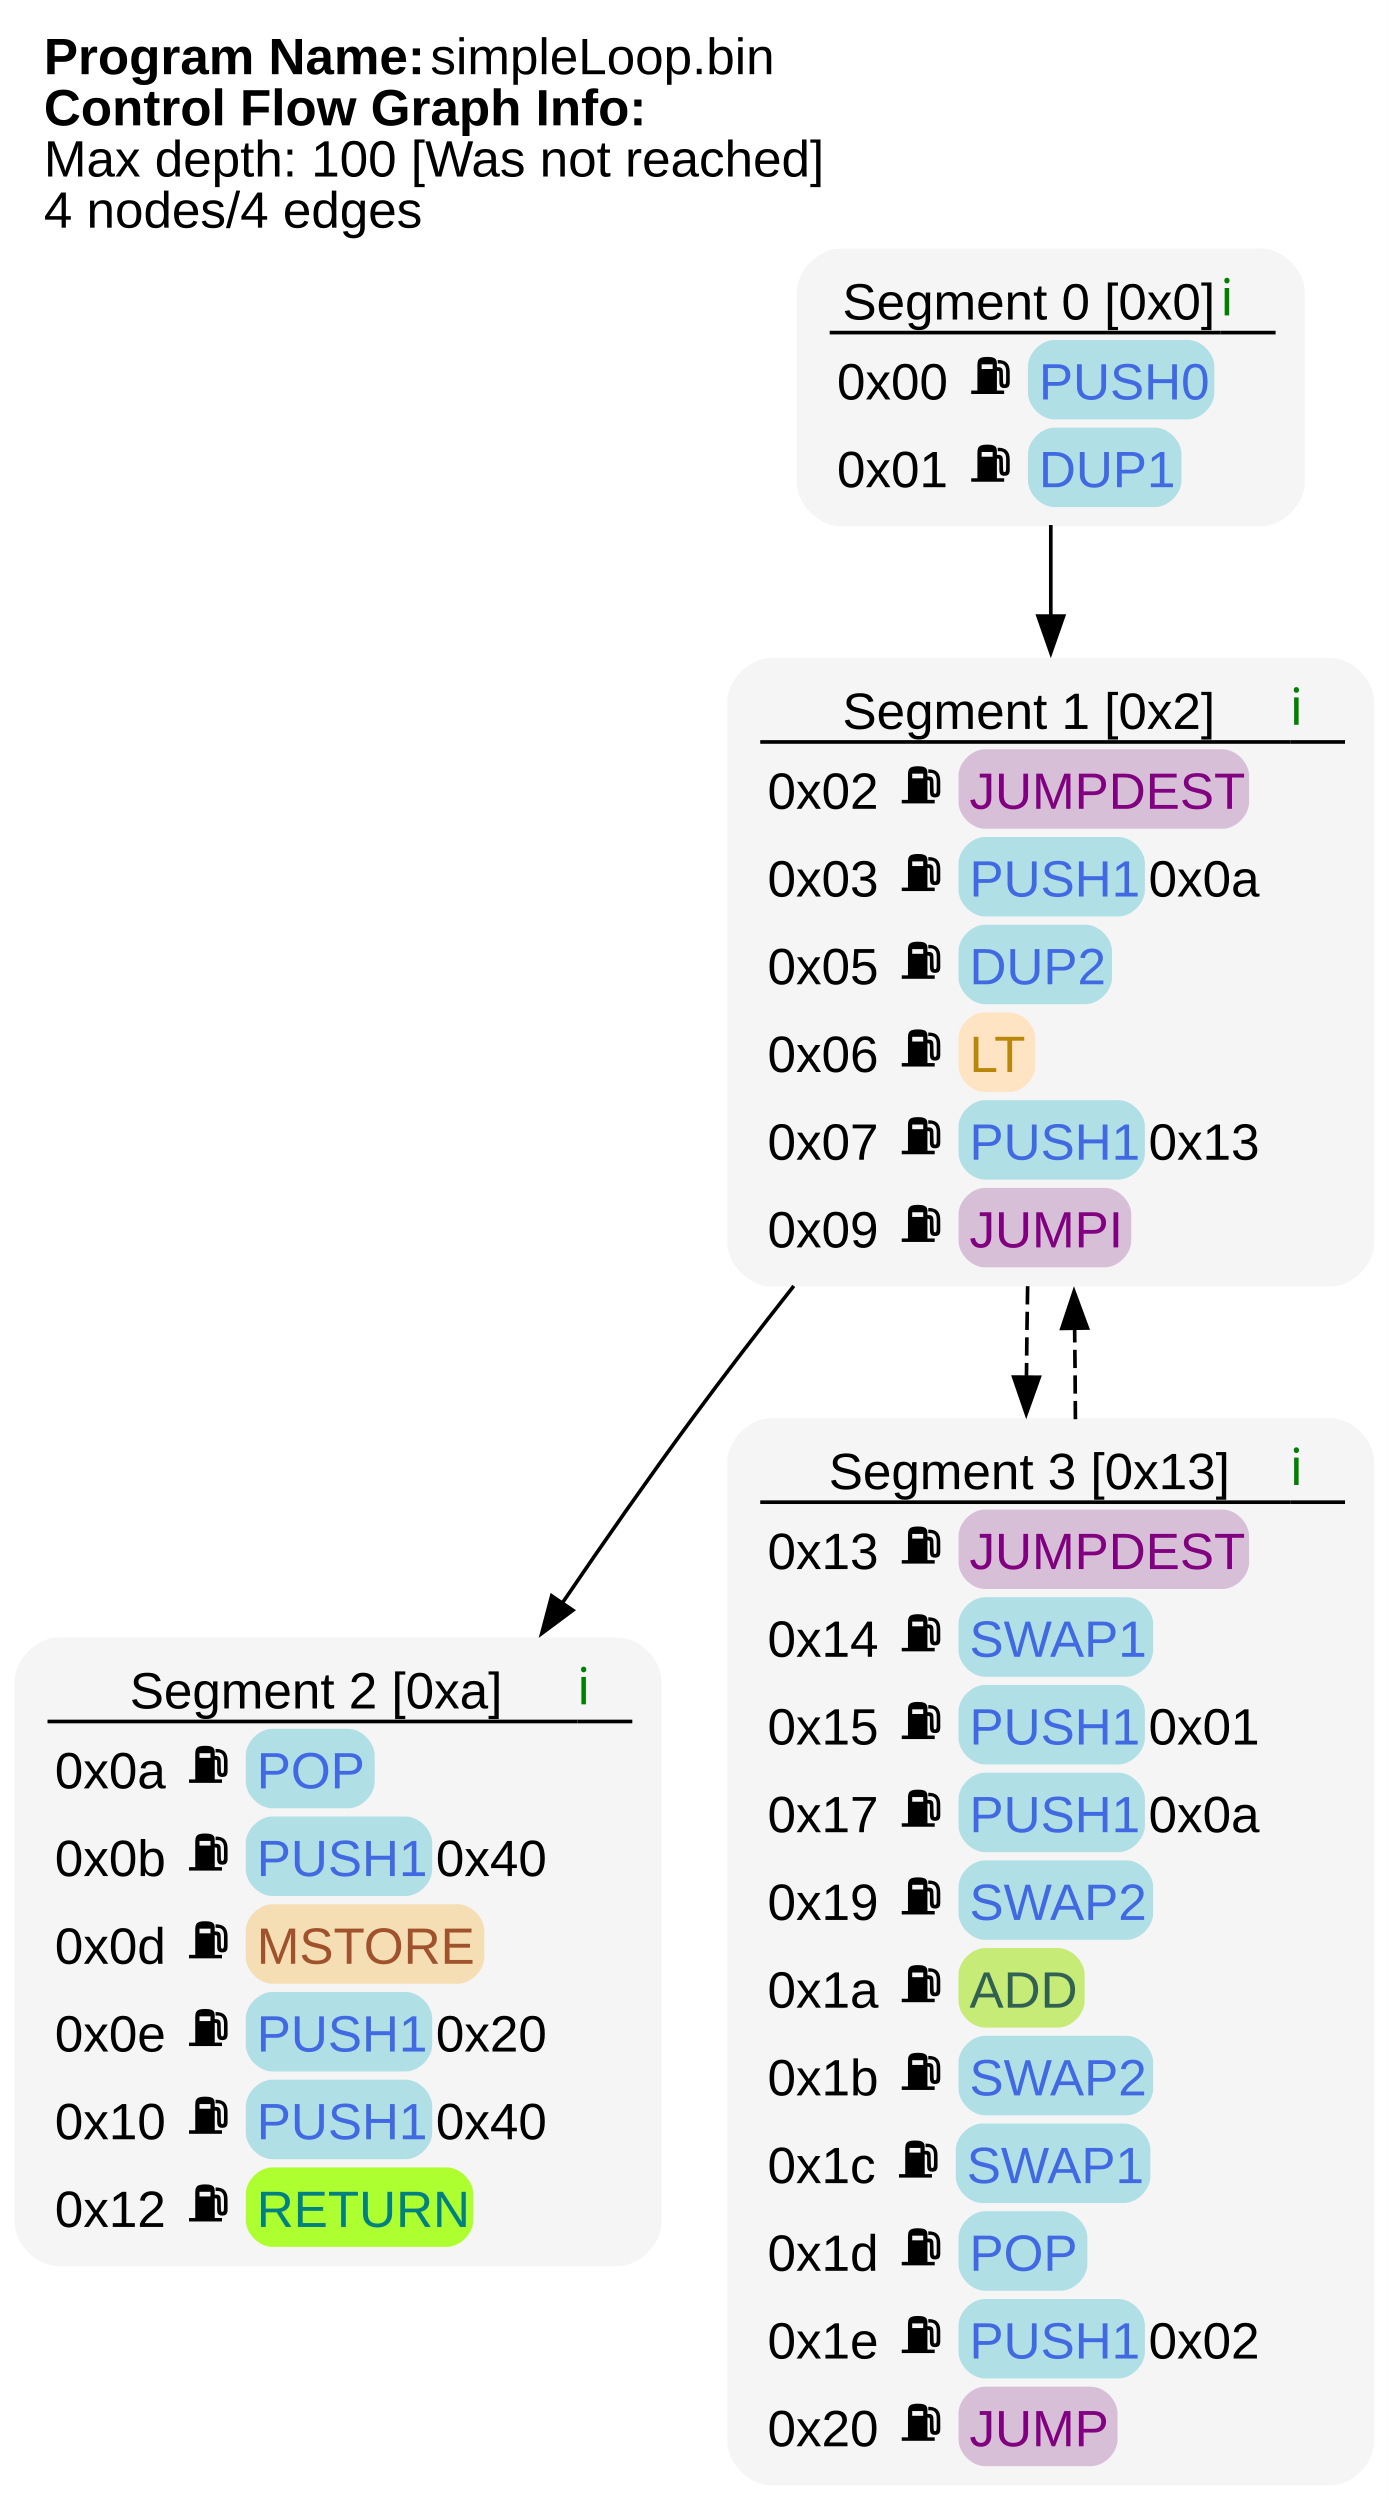
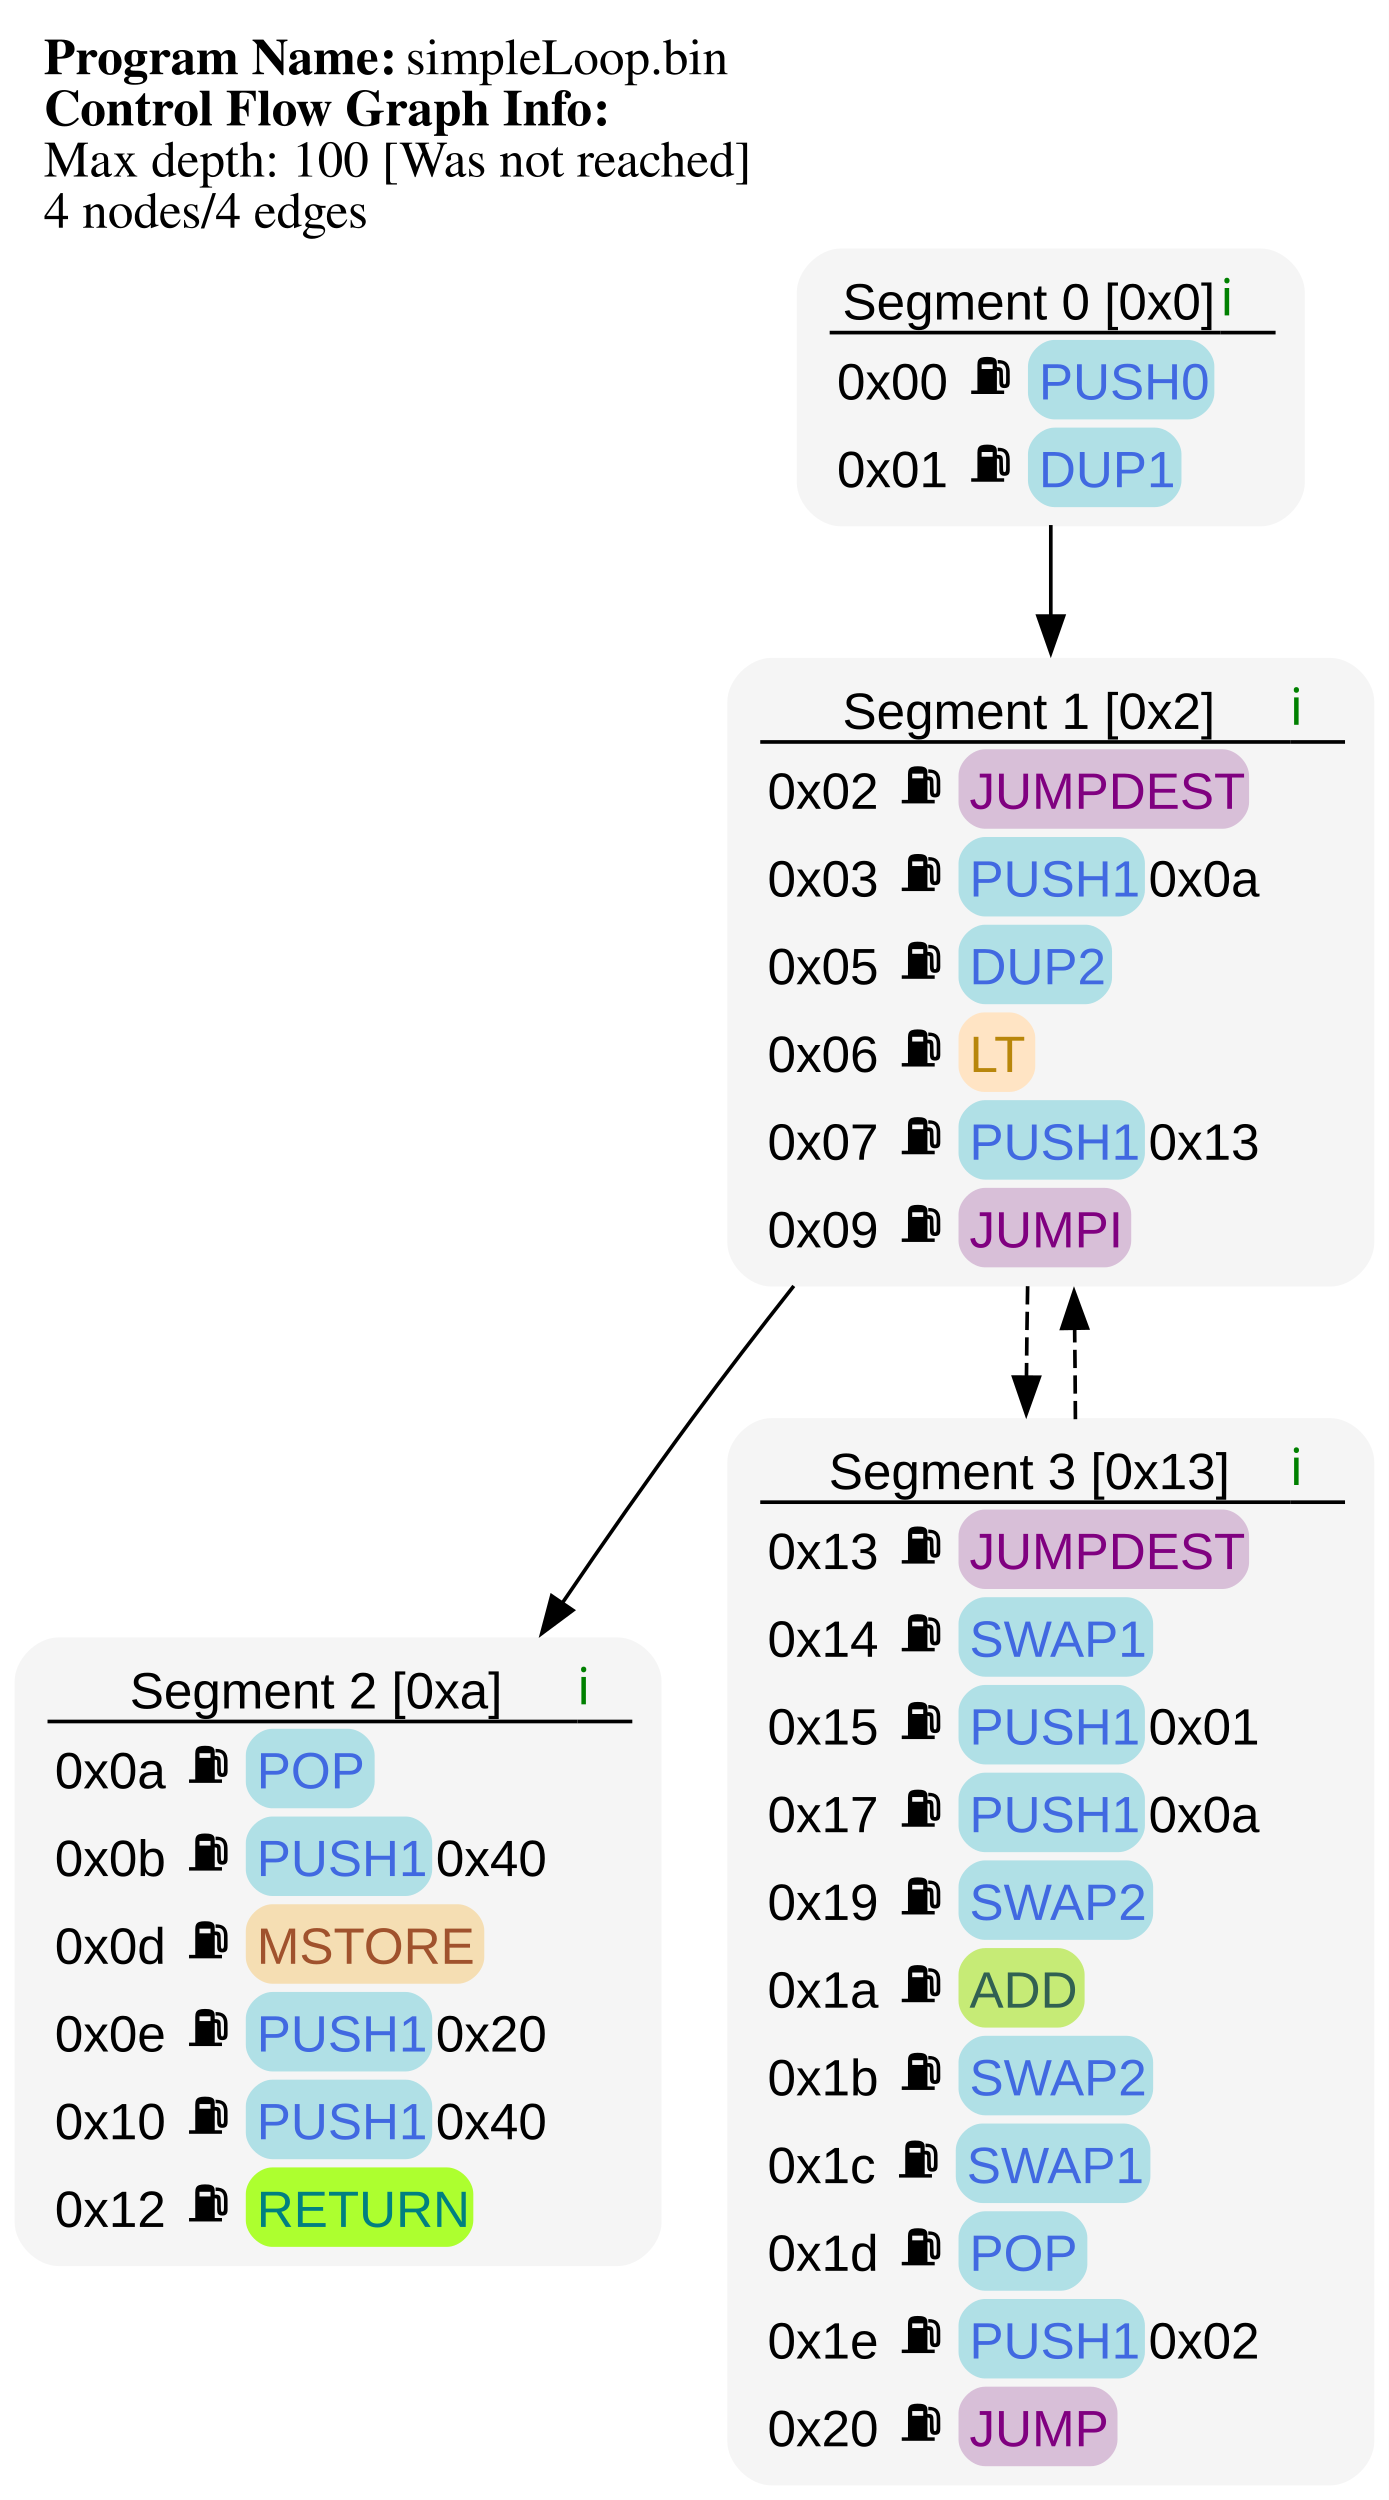
<svg xmlns="http://www.w3.org/2000/svg" xmlns:xlink="http://www.w3.org/1999/xlink" width="380pt" height="684pt" viewBox="0.00 0.00 380.00 684.00">
  <g id="graph0" class="graph" transform="scale(1 1) rotate(0) translate(4 680)">
    <polygon fill="white" stroke="none" points="-4,4 -4,-680 376,-680 376,4 -4,4" />
-     <text text-anchor="start" x="8" y="-659.7" font-family="Arial" font-weight="bold" font-size="14.00">Program Name: </text>
-     <text text-anchor="start" x="113.75" y="-659.7" font-family="Arial" font-size="14.00"> simpleLoop.bin</text>
-     <text text-anchor="start" x="8" y="-645.7" font-family="Arial" font-weight="bold" font-size="14.00">Control Flow Graph Info: </text>
-     <text text-anchor="start" x="8" y="-631.7" font-family="Arial" font-size="14.00">Max depth: 100 [Was not reached]</text>
-     <text text-anchor="start" x="8" y="-617.7" font-family="Arial" font-size="14.00">4 nodes/4 edges</text>
+     <text text-anchor="start" x="8" y="-659.7" font-family="Times,serif" font-weight="bold" font-size="14.00">Program Name: </text>
+     <text text-anchor="start" x="107" y="-659.7" font-family="Times,serif" font-size="14.00"> simpleLoop.bin</text>
+     <text text-anchor="start" x="8" y="-645.7" font-family="Times,serif" font-weight="bold" font-size="14.00">Control Flow Graph Info: </text>
+     <text text-anchor="start" x="8" y="-631.7" font-family="Times,serif" font-size="14.00">Max depth: 100 [Was not reached]</text>
+     <text text-anchor="start" x="8" y="-617.7" font-family="Times,serif" font-size="14.00">4 nodes/4 edges</text>
    <g id="node1" class="node">
      <path fill="whitesmoke" stroke="none" d="M341,-612C341,-612 226,-612 226,-612 220,-612 214,-606 214,-600 214,-600 214,-548 214,-548 214,-542 220,-536 226,-536 226,-536 341,-536 341,-536 347,-536 353,-542 353,-548 353,-548 353,-600 353,-600 353,-606 347,-612 341,-612" />
      <text text-anchor="start" x="226.5" y="-592.58" font-family="arial" font-size="14.00">Segment 0 [0x0]</text>
      <g id="a_node1_0">
-         <a xlink:title="Stack Size Δ: +2&#10;Stack Size on Entry ≥ 0">
+         <a xlink:title="Stack Size Δ: +2&#10;Stack Size on Entry for this segment ≥ 0&#10;Stack Size on Entry for this segment at this node ≥ 0">
          <text text-anchor="start" x="329.88" y="-593.7" font-family="arial" font-size="14.00" fill="green">ℹ️</text>
        </a>
      </g>
      <text text-anchor="start" x="225" y="-570.7" font-family="arial" font-size="14.00">0x00 </text>
      <g id="a_node1_1">
        <a xlink:href="https://github.com/Consensys/evm-dafny/blob/60bce44ee75978a4c97b9eab8e03424c9c233bbd/src/dafny/evm.dfy#L103" xlink:title="Gas: 3 " target="_blank">
          <text text-anchor="start" x="261" y="-572.2" font-family="arial" font-size="14.00">⛽</text>
        </a>
      </g>
      <g id="a_node1_2">
        <a xlink:href="https://github.com/Consensys/evm-dafny/blob/60bce44ee75978a4c97b9eab8e03424c9c233bbd/src/dafny/bytecode.dfy#L1428" xlink:title="Push 0 on stack" target="_blank">
          <path fill="powderblue" stroke="none" d="M284.5,-565.25C284.5,-565.25 321,-565.25 321,-565.25 324.62,-565.25 328.25,-568.88 328.25,-572.5 328.25,-572.5 328.25,-579.75 328.25,-579.75 328.25,-583.38 324.62,-587 321,-587 321,-587 284.5,-587 284.5,-587 280.88,-587 277.25,-583.38 277.25,-579.75 277.25,-579.75 277.25,-572.5 277.25,-572.5 277.25,-568.88 280.88,-565.25 284.5,-565.25" />
          <text text-anchor="start" x="280.25" y="-570.7" font-family="arial" font-size="14.00" fill="royalblue">PUSH0</text>
        </a>
      </g>
      <text text-anchor="start" x="225" y="-546.7" font-family="arial" font-size="14.00">0x01 </text>
      <g id="a_node1_3">
        <a xlink:href="https://github.com/Consensys/evm-dafny/blob/60bce44ee75978a4c97b9eab8e03424c9c233bbd/src/dafny/evm.dfy#L103" xlink:title="Gas: 3 " target="_blank">
          <text text-anchor="start" x="261" y="-548.2" font-family="arial" font-size="14.00">⛽</text>
        </a>
      </g>
      <g id="a_node1_4">
        <a xlink:href="https://github.com/Consensys/evm-dafny/blob/60bce44ee75978a4c97b9eab8e03424c9c233bbd/src/dafny/bytecode.dfy#L1568" xlink:title="Duplicate 1st element on top of the stack" target="_blank">
          <path fill="powderblue" stroke="none" d="M284.5,-541.25C284.5,-541.25 312,-541.25 312,-541.25 315.62,-541.25 319.25,-544.88 319.25,-548.5 319.25,-548.5 319.25,-555.75 319.25,-555.75 319.25,-559.38 315.62,-563 312,-563 312,-563 284.5,-563 284.5,-563 280.88,-563 277.25,-559.38 277.25,-555.75 277.25,-555.75 277.25,-548.5 277.25,-548.5 277.25,-544.88 280.88,-541.25 284.5,-541.25" />
          <text text-anchor="start" x="280.25" y="-546.7" font-family="arial" font-size="14.00" fill="royalblue">DUP1</text>
        </a>
      </g>
      <polygon fill="black" stroke="black" points="223,-589 223,-589 330,-589 330,-589 223,-589" />
      <polygon fill="black" stroke="black" points="330,-589 330,-589 345,-589 345,-589 330,-589" />
    </g>
    <g id="node2" class="node">
      <path fill="whitesmoke" stroke="none" d="M360,-500C360,-500 207,-500 207,-500 201,-500 195,-494 195,-488 195,-488 195,-340 195,-340 195,-334 201,-328 207,-328 207,-328 360,-328 360,-328 366,-328 372,-334 372,-340 372,-340 372,-488 372,-488 372,-494 366,-500 360,-500" />
      <text text-anchor="start" x="226.5" y="-480.57" font-family="arial" font-size="14.00">Segment 1 [0x2]</text>
      <g id="a_node2_5">
-         <a xlink:title="Stack Size Δ: 0&#10;Stack Size on Entry ≥ 1&#10;Exit Jump target: Constant 0x13">
+         <a xlink:title="Stack Size Δ: 0&#10;Stack Size on Entry for this segment ≥ 1&#10;Stack Size on Entry for this segment at this node ≥ 2&#10;Exit Jump target: Constant 0x13">
          <text text-anchor="start" x="348.88" y="-481.7" font-family="arial" font-size="14.00" fill="green">ℹ️</text>
        </a>
      </g>
      <text text-anchor="start" x="206" y="-458.7" font-family="arial" font-size="14.00">0x02 </text>
      <g id="a_node2_6">
        <a xlink:href="https://github.com/Consensys/evm-dafny/blob/60bce44ee75978a4c97b9eab8e03424c9c233bbd/src/dafny/evm.dfy#L103" xlink:title="Gas: 1 " target="_blank">
          <text text-anchor="start" x="242" y="-460.2" font-family="arial" font-size="14.00">⛽</text>
        </a>
      </g>
      <g id="a_node2_7">
        <a xlink:href="https://github.com/Consensys/evm-dafny/blob/60bce44ee75978a4c97b9eab8e03424c9c233bbd/src/dafny/bytecode.dfy#L1334" xlink:title="A valid destination for a jump" target="_blank">
          <path fill="thistle" stroke="none" d="M265.5,-453.25C265.5,-453.25 330.5,-453.25 330.5,-453.25 334.12,-453.25 337.75,-456.88 337.75,-460.5 337.75,-460.5 337.75,-467.75 337.75,-467.75 337.75,-471.38 334.12,-475 330.5,-475 330.5,-475 265.5,-475 265.5,-475 261.88,-475 258.25,-471.38 258.25,-467.75 258.25,-467.75 258.25,-460.5 258.25,-460.5 258.25,-456.88 261.88,-453.25 265.5,-453.25" />
          <text text-anchor="start" x="261.25" y="-458.7" font-family="arial" font-size="14.00" fill="purple">JUMPDEST</text>
        </a>
      </g>
      <text text-anchor="start" x="206" y="-434.7" font-family="arial" font-size="14.00">0x03 </text>
      <g id="a_node2_8">
        <a xlink:href="https://github.com/Consensys/evm-dafny/blob/60bce44ee75978a4c97b9eab8e03424c9c233bbd/src/dafny/evm.dfy#L103" xlink:title="Gas: 3 " target="_blank">
          <text text-anchor="start" x="242" y="-436.2" font-family="arial" font-size="14.00">⛽</text>
        </a>
      </g>
      <g id="a_node2_9">
        <a xlink:href="https://github.com/Consensys/evm-dafny/blob/60bce44ee75978a4c97b9eab8e03424c9c233bbd/src/dafny/bytecode.dfy#L1479" xlink:title="Push 1 byte" target="_blank">
          <path fill="powderblue" stroke="none" d="M265.5,-429.25C265.5,-429.25 302,-429.25 302,-429.25 305.62,-429.25 309.25,-432.88 309.25,-436.5 309.25,-436.5 309.25,-443.75 309.25,-443.75 309.25,-447.38 305.62,-451 302,-451 302,-451 265.5,-451 265.5,-451 261.88,-451 258.25,-447.38 258.25,-443.75 258.25,-443.75 258.25,-436.5 258.25,-436.5 258.25,-432.88 261.88,-429.25 265.5,-429.25" />
          <text text-anchor="start" x="261.25" y="-434.7" font-family="arial" font-size="14.00" fill="royalblue">PUSH1</text>
        </a>
      </g>
      <text text-anchor="start" x="310.25" y="-434.7" font-family="arial" font-size="14.00">  0x0a</text>
      <text text-anchor="start" x="206" y="-410.7" font-family="arial" font-size="14.00">0x05 </text>
      <g id="a_node2_10">
        <a xlink:href="https://github.com/Consensys/evm-dafny/blob/60bce44ee75978a4c97b9eab8e03424c9c233bbd/src/dafny/evm.dfy#L103" xlink:title="Gas: 3 " target="_blank">
          <text text-anchor="start" x="242" y="-412.2" font-family="arial" font-size="14.00">⛽</text>
        </a>
      </g>
      <g id="a_node2_11">
        <a xlink:href="https://github.com/Consensys/evm-dafny/blob/60bce44ee75978a4c97b9eab8e03424c9c233bbd/src/dafny/bytecode.dfy#L1568" xlink:title="Duplicate 2nd element on top of the stack" target="_blank">
          <path fill="powderblue" stroke="none" d="M265.5,-405.25C265.5,-405.25 293,-405.25 293,-405.25 296.62,-405.25 300.25,-408.88 300.25,-412.5 300.25,-412.5 300.25,-419.75 300.25,-419.75 300.25,-423.38 296.62,-427 293,-427 293,-427 265.5,-427 265.5,-427 261.88,-427 258.25,-423.38 258.25,-419.75 258.25,-419.75 258.25,-412.5 258.25,-412.5 258.25,-408.88 261.88,-405.25 265.5,-405.25" />
          <text text-anchor="start" x="261.25" y="-410.7" font-family="arial" font-size="14.00" fill="royalblue">DUP2</text>
        </a>
      </g>
      <text text-anchor="start" x="206" y="-386.7" font-family="arial" font-size="14.00">0x06 </text>
      <g id="a_node2_12">
        <a xlink:href="https://github.com/Consensys/evm-dafny/blob/60bce44ee75978a4c97b9eab8e03424c9c233bbd/src/dafny/evm.dfy#L103" xlink:title="Gas: 3 " target="_blank">
          <text text-anchor="start" x="242" y="-388.2" font-family="arial" font-size="14.00">⛽</text>
        </a>
      </g>
      <g id="a_node2_13">
        <a xlink:href="https://github.com/Consensys/evm-dafny/blob/60bce44ee75978a4c97b9eab8e03424c9c233bbd/src/dafny/bytecode.dfy#L314" xlink:title="Unsigned Less than" target="_blank">
          <path fill="bisque" stroke="none" d="M265.25,-381.25C265.25,-381.25 272.25,-381.25 272.25,-381.25 275.75,-381.25 279.25,-384.75 279.25,-388.25 279.25,-388.25 279.25,-396 279.25,-396 279.25,-399.5 275.75,-403 272.25,-403 272.25,-403 265.25,-403 265.25,-403 261.75,-403 258.25,-399.5 258.25,-396 258.25,-396 258.25,-388.25 258.25,-388.25 258.25,-384.75 261.75,-381.25 265.25,-381.25" />
          <text text-anchor="start" x="261.25" y="-386.7" font-family="arial" font-size="14.00" fill="darkgoldenrod">LT</text>
        </a>
      </g>
      <text text-anchor="start" x="206" y="-362.7" font-family="arial" font-size="14.00">0x07 </text>
      <g id="a_node2_14">
        <a xlink:href="https://github.com/Consensys/evm-dafny/blob/60bce44ee75978a4c97b9eab8e03424c9c233bbd/src/dafny/evm.dfy#L103" xlink:title="Gas: 3 " target="_blank">
          <text text-anchor="start" x="242" y="-364.2" font-family="arial" font-size="14.00">⛽</text>
        </a>
      </g>
      <g id="a_node2_15">
        <a xlink:href="https://github.com/Consensys/evm-dafny/blob/60bce44ee75978a4c97b9eab8e03424c9c233bbd/src/dafny/bytecode.dfy#L1479" xlink:title="Push 1 byte" target="_blank">
          <path fill="powderblue" stroke="none" d="M265.5,-357.25C265.5,-357.25 302,-357.25 302,-357.25 305.62,-357.25 309.25,-360.88 309.25,-364.5 309.25,-364.5 309.25,-371.75 309.25,-371.75 309.25,-375.38 305.62,-379 302,-379 302,-379 265.5,-379 265.5,-379 261.88,-379 258.25,-375.38 258.25,-371.75 258.25,-371.75 258.25,-364.5 258.25,-364.5 258.25,-360.88 261.88,-357.25 265.5,-357.25" />
          <text text-anchor="start" x="261.25" y="-362.7" font-family="arial" font-size="14.00" fill="royalblue">PUSH1</text>
        </a>
      </g>
      <text text-anchor="start" x="310.25" y="-362.7" font-family="arial" font-size="14.00">  0x13</text>
      <text text-anchor="start" x="206" y="-338.7" font-family="arial" font-size="14.00">0x09 </text>
      <g id="a_node2_16">
        <a xlink:href="https://github.com/Consensys/evm-dafny/blob/60bce44ee75978a4c97b9eab8e03424c9c233bbd/src/dafny/evm.dfy#L103" xlink:title="Gas: 10 " target="_blank">
          <text text-anchor="start" x="242" y="-340.2" font-family="arial" font-size="14.00">⛽</text>
        </a>
      </g>
      <g id="a_node2_17">
        <a xlink:href="https://github.com/Consensys/evm-dafny/blob/60bce44ee75978a4c97b9eab8e03424c9c233bbd/src/dafny/bytecode.dfy#L1277" xlink:title="Conditional Jump" target="_blank">
          <path fill="thistle" stroke="none" d="M265.5,-333.25C265.5,-333.25 298.25,-333.25 298.25,-333.25 301.88,-333.25 305.5,-336.88 305.5,-340.5 305.5,-340.5 305.5,-347.75 305.5,-347.75 305.5,-351.38 301.88,-355 298.25,-355 298.25,-355 265.5,-355 265.5,-355 261.88,-355 258.25,-351.38 258.25,-347.75 258.25,-347.75 258.25,-340.5 258.25,-340.5 258.25,-336.88 261.88,-333.25 265.5,-333.25" />
          <text text-anchor="start" x="261.25" y="-338.7" font-family="arial" font-size="14.00" fill="purple">JUMPI</text>
        </a>
      </g>
      <polygon fill="black" stroke="black" points="204,-477 204,-477 349,-477 349,-477 204,-477" />
      <polygon fill="black" stroke="black" points="349,-477 349,-477 364,-477 364,-477 349,-477" />
    </g>
    <g id="edge1" class="edge">
      <g id="a_edge1">
        <a xlink:title="Next">
          <path fill="none" stroke="black" d="M283.5,-536.35C283.5,-528.6 283.5,-520.07 283.5,-511.24" />
          <polygon fill="black" stroke="black" points="287,-511.44 283.5,-501.44 280,-511.44 287,-511.44" />
        </a>
      </g>
    </g>
    <g id="node3" class="node">
      <path fill="whitesmoke" stroke="none" d="M165,-232C165,-232 12,-232 12,-232 6,-232 0,-226 0,-220 0,-220 0,-72 0,-72 0,-66 6,-60 12,-60 12,-60 165,-60 165,-60 171,-60 177,-66 177,-72 177,-72 177,-220 177,-220 177,-226 171,-232 165,-232" />
      <text text-anchor="start" x="31.5" y="-212.57" font-family="arial" font-size="14.00">Segment 2 [0xa]</text>
      <g id="a_node3_18">
-         <a xlink:title="Stack Size Δ: 0&#10;Stack Size on Entry ≥ 2">
+         <a xlink:title="Stack Size Δ: -2&#10;Stack Size on Entry for this segment ≥ 2&#10;Stack Size on Entry for this segment at this node ≥ 2">
          <text text-anchor="start" x="153.88" y="-213.7" font-family="arial" font-size="14.00" fill="green">ℹ️</text>
        </a>
      </g>
      <text text-anchor="start" x="11" y="-190.7" font-family="arial" font-size="14.00">0x0a </text>
      <g id="a_node3_19">
        <a xlink:href="https://github.com/Consensys/evm-dafny/blob/60bce44ee75978a4c97b9eab8e03424c9c233bbd/src/dafny/evm.dfy#L103" xlink:title="Gas: 2 " target="_blank">
          <text text-anchor="start" x="47" y="-192.2" font-family="arial" font-size="14.00">⛽</text>
        </a>
      </g>
      <g id="a_node3_20">
        <a xlink:href="https://github.com/Consensys/evm-dafny/blob/60bce44ee75978a4c97b9eab8e03424c9c233bbd/src/dafny/bytecode.dfy#L1097" xlink:title="Pop top of stack" target="_blank">
          <path fill="powderblue" stroke="none" d="M70.5,-185.25C70.5,-185.25 91.25,-185.25 91.25,-185.25 94.88,-185.25 98.5,-188.88 98.5,-192.5 98.5,-192.5 98.5,-199.75 98.5,-199.75 98.5,-203.38 94.88,-207 91.25,-207 91.25,-207 70.5,-207 70.5,-207 66.88,-207 63.25,-203.38 63.25,-199.75 63.25,-199.75 63.25,-192.5 63.25,-192.5 63.25,-188.88 66.88,-185.25 70.5,-185.25" />
          <text text-anchor="start" x="66.25" y="-190.7" font-family="arial" font-size="14.00" fill="royalblue">POP</text>
        </a>
      </g>
      <text text-anchor="start" x="11" y="-166.7" font-family="arial" font-size="14.00">0x0b </text>
      <g id="a_node3_21">
        <a xlink:href="https://github.com/Consensys/evm-dafny/blob/60bce44ee75978a4c97b9eab8e03424c9c233bbd/src/dafny/evm.dfy#L103" xlink:title="Gas: 3 " target="_blank">
          <text text-anchor="start" x="47" y="-168.2" font-family="arial" font-size="14.00">⛽</text>
        </a>
      </g>
      <g id="a_node3_22">
        <a xlink:href="https://github.com/Consensys/evm-dafny/blob/60bce44ee75978a4c97b9eab8e03424c9c233bbd/src/dafny/bytecode.dfy#L1479" xlink:title="Push 1 byte" target="_blank">
          <path fill="powderblue" stroke="none" d="M70.5,-161.25C70.5,-161.25 107,-161.25 107,-161.25 110.62,-161.25 114.25,-164.88 114.25,-168.5 114.25,-168.5 114.25,-175.75 114.25,-175.75 114.25,-179.38 110.62,-183 107,-183 107,-183 70.5,-183 70.5,-183 66.88,-183 63.25,-179.38 63.25,-175.75 63.25,-175.75 63.25,-168.5 63.25,-168.5 63.25,-164.88 66.88,-161.25 70.5,-161.25" />
          <text text-anchor="start" x="66.25" y="-166.7" font-family="arial" font-size="14.00" fill="royalblue">PUSH1</text>
        </a>
      </g>
      <text text-anchor="start" x="115.25" y="-166.7" font-family="arial" font-size="14.00">  0x40</text>
      <text text-anchor="start" x="11" y="-142.7" font-family="arial" font-size="14.00">0x0d </text>
      <g id="a_node3_23">
        <a xlink:href="https://github.com/Consensys/evm-dafny/blob/60bce44ee75978a4c97b9eab8e03424c9c233bbd/src/dafny/evm.dfy#L103" xlink:title="Gas: Depends on memory expansion " target="_blank">
          <text text-anchor="start" x="47" y="-144.2" font-family="arial" font-size="14.00">⛽</text>
        </a>
      </g>
      <g id="a_node3_24">
        <a xlink:href="https://github.com/Consensys/evm-dafny/blob/60bce44ee75978a4c97b9eab8e03424c9c233bbd/src/dafny/bytecode.dfy#L1165" xlink:title="Store a word to memory" target="_blank">
          <path fill="wheat" stroke="none" d="M70.5,-137.25C70.5,-137.25 121.25,-137.25 121.25,-137.25 124.88,-137.25 128.5,-140.88 128.5,-144.5 128.5,-144.5 128.5,-151.75 128.5,-151.75 128.5,-155.38 124.88,-159 121.25,-159 121.25,-159 70.5,-159 70.5,-159 66.88,-159 63.25,-155.38 63.25,-151.75 63.25,-151.75 63.25,-144.5 63.25,-144.5 63.25,-140.88 66.88,-137.25 70.5,-137.25" />
          <text text-anchor="start" x="66.25" y="-142.7" font-family="arial" font-size="14.00" fill="sienna">MSTORE</text>
        </a>
      </g>
      <text text-anchor="start" x="11" y="-118.7" font-family="arial" font-size="14.00">0x0e </text>
      <g id="a_node3_25">
        <a xlink:href="https://github.com/Consensys/evm-dafny/blob/60bce44ee75978a4c97b9eab8e03424c9c233bbd/src/dafny/evm.dfy#L103" xlink:title="Gas: 3 " target="_blank">
          <text text-anchor="start" x="47" y="-120.2" font-family="arial" font-size="14.00">⛽</text>
        </a>
      </g>
      <g id="a_node3_26">
        <a xlink:href="https://github.com/Consensys/evm-dafny/blob/60bce44ee75978a4c97b9eab8e03424c9c233bbd/src/dafny/bytecode.dfy#L1479" xlink:title="Push 1 byte" target="_blank">
          <path fill="powderblue" stroke="none" d="M70.5,-113.25C70.5,-113.25 107,-113.25 107,-113.25 110.62,-113.25 114.25,-116.88 114.25,-120.5 114.25,-120.5 114.25,-127.75 114.25,-127.75 114.25,-131.38 110.62,-135 107,-135 107,-135 70.5,-135 70.5,-135 66.88,-135 63.25,-131.38 63.25,-127.75 63.25,-127.75 63.25,-120.5 63.25,-120.5 63.25,-116.88 66.88,-113.25 70.5,-113.25" />
          <text text-anchor="start" x="66.25" y="-118.7" font-family="arial" font-size="14.00" fill="royalblue">PUSH1</text>
        </a>
      </g>
      <text text-anchor="start" x="115.25" y="-118.7" font-family="arial" font-size="14.00">  0x20</text>
      <text text-anchor="start" x="11" y="-94.7" font-family="arial" font-size="14.00">0x10 </text>
      <g id="a_node3_27">
        <a xlink:href="https://github.com/Consensys/evm-dafny/blob/60bce44ee75978a4c97b9eab8e03424c9c233bbd/src/dafny/evm.dfy#L103" xlink:title="Gas: 3 " target="_blank">
          <text text-anchor="start" x="47" y="-96.2" font-family="arial" font-size="14.00">⛽</text>
        </a>
      </g>
      <g id="a_node3_28">
        <a xlink:href="https://github.com/Consensys/evm-dafny/blob/60bce44ee75978a4c97b9eab8e03424c9c233bbd/src/dafny/bytecode.dfy#L1479" xlink:title="Push 1 byte" target="_blank">
          <path fill="powderblue" stroke="none" d="M70.5,-89.25C70.5,-89.25 107,-89.25 107,-89.25 110.62,-89.25 114.25,-92.88 114.25,-96.5 114.25,-96.5 114.25,-103.75 114.25,-103.75 114.25,-107.38 110.62,-111 107,-111 107,-111 70.5,-111 70.5,-111 66.88,-111 63.25,-107.38 63.25,-103.75 63.25,-103.75 63.25,-96.5 63.25,-96.5 63.25,-92.88 66.88,-89.25 70.5,-89.25" />
          <text text-anchor="start" x="66.25" y="-94.7" font-family="arial" font-size="14.00" fill="royalblue">PUSH1</text>
        </a>
      </g>
      <text text-anchor="start" x="115.25" y="-94.7" font-family="arial" font-size="14.00">  0x40</text>
      <text text-anchor="start" x="11" y="-70.7" font-family="arial" font-size="14.00">0x12 </text>
      <g id="a_node3_29">
        <a xlink:href="https://github.com/Consensys/evm-dafny/blob/60bce44ee75978a4c97b9eab8e03424c9c233bbd/src/dafny/evm.dfy#L103" xlink:title="Gas: Depends on memory expansion " target="_blank">
          <text text-anchor="start" x="47" y="-72.2" font-family="arial" font-size="14.00">⛽</text>
        </a>
      </g>
      <g id="a_node3_30">
        <a xlink:href="https://github.com/Consensys/evm-dafny/blob/60bce44ee75978a4c97b9eab8e03424c9c233bbd/src/dafny/bytecode.dfy#L1742" xlink:title="Halt execution and return data" target="_blank">
          <path fill="greenyellow" stroke="none" d="M70.5,-65.25C70.5,-65.25 118.25,-65.25 118.25,-65.25 121.88,-65.25 125.5,-68.88 125.5,-72.5 125.5,-72.5 125.5,-79.75 125.5,-79.75 125.5,-83.38 121.88,-87 118.25,-87 118.25,-87 70.5,-87 70.5,-87 66.88,-87 63.25,-83.38 63.25,-79.75 63.25,-79.75 63.25,-72.5 63.25,-72.5 63.25,-68.88 66.88,-65.25 70.5,-65.25" />
          <text text-anchor="start" x="66.25" y="-70.7" font-family="arial" font-size="14.00" fill="teal">RETURN</text>
        </a>
      </g>
      <polygon fill="black" stroke="black" points="9,-209 9,-209 154,-209 154,-209 9,-209" />
      <polygon fill="black" stroke="black" points="154,-209 154,-209 169,-209 169,-209 154,-209" />
    </g>
    <g id="edge2" class="edge">
      <g id="a_edge2">
        <a xlink:title="Next">
          <path fill="none" stroke="black" d="M213.18,-328.16C203.7,-316.15 194.24,-303.86 185.5,-292 173.6,-275.85 161.36,-258.35 149.76,-241.28" />
          <polygon fill="black" stroke="black" points="152.73,-239.43 144.23,-233.11 146.94,-243.36 152.73,-239.43" />
        </a>
      </g>
    </g>
    <g id="node4" class="node">
      <path fill="whitesmoke" stroke="none" d="M360,-292C360,-292 207,-292 207,-292 201,-292 195,-286 195,-280 195,-280 195,-12 195,-12 195,-6 201,0 207,0 207,0 360,0 360,0 366,0 372,-6 372,-12 372,-12 372,-280 372,-280 372,-286 366,-292 360,-292" />
      <text text-anchor="start" x="222.75" y="-272.57" font-family="arial" font-size="14.00">Segment 3 [0x13]</text>
      <g id="a_node4_31">
-         <a xlink:title="Stack Size Δ: 0&#10;Stack Size on Entry ≥ 2&#10;Exit Jump target: Constant 0x2">
+         <a xlink:title="Stack Size Δ: 0&#10;Stack Size on Entry for this segment ≥ 2&#10;Stack Size on Entry for this segment at this node ≥ 2&#10;Exit Jump target: Constant 0x2">
          <text text-anchor="start" x="348.88" y="-273.7" font-family="arial" font-size="14.00" fill="green">ℹ️</text>
        </a>
      </g>
      <text text-anchor="start" x="206" y="-250.7" font-family="arial" font-size="14.00">0x13 </text>
      <g id="a_node4_32">
        <a xlink:href="https://github.com/Consensys/evm-dafny/blob/60bce44ee75978a4c97b9eab8e03424c9c233bbd/src/dafny/evm.dfy#L103" xlink:title="Gas: 1 " target="_blank">
          <text text-anchor="start" x="242" y="-252.2" font-family="arial" font-size="14.00">⛽</text>
        </a>
      </g>
      <g id="a_node4_33">
        <a xlink:href="https://github.com/Consensys/evm-dafny/blob/60bce44ee75978a4c97b9eab8e03424c9c233bbd/src/dafny/bytecode.dfy#L1334" xlink:title="A valid destination for a jump" target="_blank">
          <path fill="thistle" stroke="none" d="M265.5,-245.25C265.5,-245.25 330.5,-245.25 330.5,-245.25 334.12,-245.25 337.75,-248.88 337.75,-252.5 337.75,-252.5 337.75,-259.75 337.75,-259.75 337.75,-263.38 334.12,-267 330.5,-267 330.5,-267 265.5,-267 265.5,-267 261.88,-267 258.25,-263.38 258.25,-259.75 258.25,-259.75 258.25,-252.5 258.25,-252.5 258.25,-248.88 261.88,-245.25 265.5,-245.25" />
          <text text-anchor="start" x="261.25" y="-250.7" font-family="arial" font-size="14.00" fill="purple">JUMPDEST</text>
        </a>
      </g>
      <text text-anchor="start" x="206" y="-226.7" font-family="arial" font-size="14.00">0x14 </text>
      <g id="a_node4_34">
        <a xlink:href="https://github.com/Consensys/evm-dafny/blob/60bce44ee75978a4c97b9eab8e03424c9c233bbd/src/dafny/evm.dfy#L103" xlink:title="Gas: 3 " target="_blank">
          <text text-anchor="start" x="242" y="-228.2" font-family="arial" font-size="14.00">⛽</text>
        </a>
      </g>
      <g id="a_node4_35">
        <a xlink:href="https://github.com/Consensys/evm-dafny/blob/60bce44ee75978a4c97b9eab8e03424c9c233bbd/src/dafny/bytecode.dfy#L1577" xlink:title="Swap top and 2nd element of the stack" target="_blank">
          <path fill="powderblue" stroke="none" d="M265.5,-221.25C265.5,-221.25 304.25,-221.25 304.25,-221.25 307.88,-221.25 311.5,-224.88 311.5,-228.5 311.5,-228.5 311.5,-235.75 311.5,-235.75 311.5,-239.38 307.88,-243 304.25,-243 304.25,-243 265.5,-243 265.5,-243 261.88,-243 258.25,-239.38 258.25,-235.75 258.25,-235.75 258.25,-228.5 258.25,-228.5 258.25,-224.88 261.88,-221.25 265.5,-221.25" />
          <text text-anchor="start" x="261.25" y="-226.7" font-family="arial" font-size="14.00" fill="royalblue">SWAP1</text>
        </a>
      </g>
      <text text-anchor="start" x="206" y="-202.7" font-family="arial" font-size="14.00">0x15 </text>
      <g id="a_node4_36">
        <a xlink:href="https://github.com/Consensys/evm-dafny/blob/60bce44ee75978a4c97b9eab8e03424c9c233bbd/src/dafny/evm.dfy#L103" xlink:title="Gas: 3 " target="_blank">
          <text text-anchor="start" x="242" y="-204.2" font-family="arial" font-size="14.00">⛽</text>
        </a>
      </g>
      <g id="a_node4_37">
        <a xlink:href="https://github.com/Consensys/evm-dafny/blob/60bce44ee75978a4c97b9eab8e03424c9c233bbd/src/dafny/bytecode.dfy#L1479" xlink:title="Push 1 byte" target="_blank">
          <path fill="powderblue" stroke="none" d="M265.5,-197.25C265.5,-197.25 302,-197.25 302,-197.25 305.62,-197.25 309.25,-200.88 309.25,-204.5 309.25,-204.5 309.25,-211.75 309.25,-211.75 309.25,-215.38 305.62,-219 302,-219 302,-219 265.5,-219 265.5,-219 261.88,-219 258.25,-215.38 258.25,-211.75 258.25,-211.75 258.25,-204.5 258.25,-204.5 258.25,-200.88 261.88,-197.25 265.5,-197.25" />
          <text text-anchor="start" x="261.25" y="-202.7" font-family="arial" font-size="14.00" fill="royalblue">PUSH1</text>
        </a>
      </g>
      <text text-anchor="start" x="310.25" y="-202.7" font-family="arial" font-size="14.00">  0x01</text>
      <text text-anchor="start" x="206" y="-178.7" font-family="arial" font-size="14.00">0x17 </text>
      <g id="a_node4_38">
        <a xlink:href="https://github.com/Consensys/evm-dafny/blob/60bce44ee75978a4c97b9eab8e03424c9c233bbd/src/dafny/evm.dfy#L103" xlink:title="Gas: 3 " target="_blank">
          <text text-anchor="start" x="242" y="-180.2" font-family="arial" font-size="14.00">⛽</text>
        </a>
      </g>
      <g id="a_node4_39">
        <a xlink:href="https://github.com/Consensys/evm-dafny/blob/60bce44ee75978a4c97b9eab8e03424c9c233bbd/src/dafny/bytecode.dfy#L1479" xlink:title="Push 1 byte" target="_blank">
          <path fill="powderblue" stroke="none" d="M265.5,-173.25C265.5,-173.25 302,-173.25 302,-173.25 305.62,-173.25 309.25,-176.88 309.25,-180.5 309.25,-180.5 309.25,-187.75 309.25,-187.75 309.25,-191.38 305.62,-195 302,-195 302,-195 265.5,-195 265.5,-195 261.88,-195 258.25,-191.38 258.25,-187.75 258.25,-187.75 258.25,-180.5 258.25,-180.5 258.25,-176.88 261.88,-173.25 265.5,-173.25" />
          <text text-anchor="start" x="261.25" y="-178.7" font-family="arial" font-size="14.00" fill="royalblue">PUSH1</text>
        </a>
      </g>
      <text text-anchor="start" x="310.25" y="-178.7" font-family="arial" font-size="14.00">  0x0a</text>
      <text text-anchor="start" x="206" y="-154.7" font-family="arial" font-size="14.00">0x19 </text>
      <g id="a_node4_40">
        <a xlink:href="https://github.com/Consensys/evm-dafny/blob/60bce44ee75978a4c97b9eab8e03424c9c233bbd/src/dafny/evm.dfy#L103" xlink:title="Gas: 3 " target="_blank">
          <text text-anchor="start" x="242" y="-156.2" font-family="arial" font-size="14.00">⛽</text>
        </a>
      </g>
      <g id="a_node4_41">
        <a xlink:href="https://github.com/Consensys/evm-dafny/blob/60bce44ee75978a4c97b9eab8e03424c9c233bbd/src/dafny/bytecode.dfy#L1577" xlink:title="Swap top and 3rd element of the stack" target="_blank">
          <path fill="powderblue" stroke="none" d="M265.5,-149.25C265.5,-149.25 304.25,-149.25 304.25,-149.25 307.88,-149.25 311.5,-152.88 311.5,-156.5 311.5,-156.5 311.5,-163.75 311.5,-163.75 311.5,-167.38 307.88,-171 304.25,-171 304.25,-171 265.5,-171 265.5,-171 261.88,-171 258.25,-167.38 258.25,-163.75 258.25,-163.75 258.25,-156.5 258.25,-156.5 258.25,-152.88 261.88,-149.25 265.5,-149.25" />
          <text text-anchor="start" x="261.25" y="-154.7" font-family="arial" font-size="14.00" fill="royalblue">SWAP2</text>
        </a>
      </g>
      <text text-anchor="start" x="206" y="-130.7" font-family="arial" font-size="14.00">0x1a </text>
      <g id="a_node4_42">
        <a xlink:href="https://github.com/Consensys/evm-dafny/blob/60bce44ee75978a4c97b9eab8e03424c9c233bbd/src/dafny/evm.dfy#L103" xlink:title="Gas: 3 " target="_blank">
          <text text-anchor="start" x="242" y="-132.2" font-family="arial" font-size="14.00">⛽</text>
        </a>
      </g>
      <g id="a_node4_43">
        <a xlink:href="https://github.com/Consensys/evm-dafny/blob/60bce44ee75978a4c97b9eab8e03424c9c233bbd/src/dafny/bytecode.dfy#L40" xlink:title="Unsigned integer addition modulo TWO_256" target="_blank">
          <path fill="#c6eb76" stroke="none" d="M265.5,-125.25C265.5,-125.25 285.5,-125.25 285.5,-125.25 289.12,-125.25 292.75,-128.88 292.75,-132.5 292.75,-132.5 292.75,-139.75 292.75,-139.75 292.75,-143.38 289.12,-147 285.5,-147 285.5,-147 265.5,-147 265.5,-147 261.88,-147 258.25,-143.38 258.25,-139.75 258.25,-139.75 258.25,-132.5 258.25,-132.5 258.25,-128.88 261.88,-125.25 265.5,-125.25" />
          <text text-anchor="start" x="261.25" y="-130.7" font-family="arial" font-size="14.00" fill="#316152">ADD</text>
        </a>
      </g>
      <text text-anchor="start" x="206" y="-106.7" font-family="arial" font-size="14.00">0x1b </text>
      <g id="a_node4_44">
        <a xlink:href="https://github.com/Consensys/evm-dafny/blob/60bce44ee75978a4c97b9eab8e03424c9c233bbd/src/dafny/evm.dfy#L103" xlink:title="Gas: 3 " target="_blank">
          <text text-anchor="start" x="242" y="-108.2" font-family="arial" font-size="14.00">⛽</text>
        </a>
      </g>
      <g id="a_node4_45">
        <a xlink:href="https://github.com/Consensys/evm-dafny/blob/60bce44ee75978a4c97b9eab8e03424c9c233bbd/src/dafny/bytecode.dfy#L1577" xlink:title="Swap top and 3rd element of the stack" target="_blank">
          <path fill="powderblue" stroke="none" d="M265.5,-101.25C265.5,-101.25 304.25,-101.25 304.25,-101.25 307.88,-101.25 311.5,-104.88 311.5,-108.5 311.5,-108.5 311.5,-115.75 311.5,-115.75 311.5,-119.38 307.88,-123 304.25,-123 304.25,-123 265.5,-123 265.5,-123 261.88,-123 258.25,-119.38 258.25,-115.75 258.25,-115.75 258.25,-108.5 258.25,-108.5 258.25,-104.88 261.88,-101.25 265.5,-101.25" />
          <text text-anchor="start" x="261.25" y="-106.7" font-family="arial" font-size="14.00" fill="royalblue">SWAP2</text>
        </a>
      </g>
      <text text-anchor="start" x="206" y="-82.7" font-family="arial" font-size="14.00">0x1c </text>
      <g id="a_node4_46">
        <a xlink:href="https://github.com/Consensys/evm-dafny/blob/60bce44ee75978a4c97b9eab8e03424c9c233bbd/src/dafny/evm.dfy#L103" xlink:title="Gas: 3 " target="_blank">
          <text text-anchor="start" x="241.25" y="-84.2" font-family="arial" font-size="14.00">⛽</text>
        </a>
      </g>
      <g id="a_node4_47">
        <a xlink:href="https://github.com/Consensys/evm-dafny/blob/60bce44ee75978a4c97b9eab8e03424c9c233bbd/src/dafny/bytecode.dfy#L1577" xlink:title="Swap top and 2nd element of the stack" target="_blank">
          <path fill="powderblue" stroke="none" d="M264.75,-77.25C264.75,-77.25 303.5,-77.25 303.5,-77.25 307.12,-77.25 310.75,-80.88 310.75,-84.5 310.75,-84.5 310.75,-91.75 310.75,-91.75 310.75,-95.38 307.12,-99 303.5,-99 303.5,-99 264.75,-99 264.75,-99 261.12,-99 257.5,-95.38 257.5,-91.75 257.5,-91.75 257.5,-84.5 257.5,-84.5 257.5,-80.88 261.12,-77.25 264.75,-77.25" />
          <text text-anchor="start" x="260.5" y="-82.7" font-family="arial" font-size="14.00" fill="royalblue">SWAP1</text>
        </a>
      </g>
      <text text-anchor="start" x="206" y="-58.7" font-family="arial" font-size="14.00">0x1d </text>
      <g id="a_node4_48">
        <a xlink:href="https://github.com/Consensys/evm-dafny/blob/60bce44ee75978a4c97b9eab8e03424c9c233bbd/src/dafny/evm.dfy#L103" xlink:title="Gas: 2 " target="_blank">
          <text text-anchor="start" x="242" y="-60.2" font-family="arial" font-size="14.00">⛽</text>
        </a>
      </g>
      <g id="a_node4_49">
        <a xlink:href="https://github.com/Consensys/evm-dafny/blob/60bce44ee75978a4c97b9eab8e03424c9c233bbd/src/dafny/bytecode.dfy#L1097" xlink:title="Pop top of stack" target="_blank">
          <path fill="powderblue" stroke="none" d="M265.5,-53.25C265.5,-53.25 286.25,-53.25 286.25,-53.25 289.88,-53.25 293.5,-56.88 293.5,-60.5 293.5,-60.5 293.5,-67.75 293.5,-67.75 293.5,-71.38 289.88,-75 286.25,-75 286.25,-75 265.5,-75 265.5,-75 261.88,-75 258.25,-71.38 258.25,-67.75 258.25,-67.75 258.25,-60.5 258.25,-60.5 258.25,-56.88 261.88,-53.25 265.5,-53.25" />
          <text text-anchor="start" x="261.25" y="-58.7" font-family="arial" font-size="14.00" fill="royalblue">POP</text>
        </a>
      </g>
      <text text-anchor="start" x="206" y="-34.7" font-family="arial" font-size="14.00">0x1e </text>
      <g id="a_node4_50">
        <a xlink:href="https://github.com/Consensys/evm-dafny/blob/60bce44ee75978a4c97b9eab8e03424c9c233bbd/src/dafny/evm.dfy#L103" xlink:title="Gas: 3 " target="_blank">
          <text text-anchor="start" x="242" y="-36.2" font-family="arial" font-size="14.00">⛽</text>
        </a>
      </g>
      <g id="a_node4_51">
        <a xlink:href="https://github.com/Consensys/evm-dafny/blob/60bce44ee75978a4c97b9eab8e03424c9c233bbd/src/dafny/bytecode.dfy#L1479" xlink:title="Push 1 byte" target="_blank">
          <path fill="powderblue" stroke="none" d="M265.5,-29.25C265.5,-29.25 302,-29.25 302,-29.25 305.62,-29.25 309.25,-32.88 309.25,-36.5 309.25,-36.5 309.25,-43.75 309.25,-43.75 309.25,-47.38 305.62,-51 302,-51 302,-51 265.5,-51 265.5,-51 261.88,-51 258.25,-47.38 258.25,-43.75 258.25,-43.75 258.25,-36.5 258.25,-36.5 258.25,-32.88 261.88,-29.25 265.5,-29.25" />
          <text text-anchor="start" x="261.25" y="-34.7" font-family="arial" font-size="14.00" fill="royalblue">PUSH1</text>
        </a>
      </g>
      <text text-anchor="start" x="310.25" y="-34.7" font-family="arial" font-size="14.00">  0x02</text>
      <text text-anchor="start" x="206" y="-10.7" font-family="arial" font-size="14.00">0x20 </text>
      <g id="a_node4_52">
        <a xlink:href="https://github.com/Consensys/evm-dafny/blob/60bce44ee75978a4c97b9eab8e03424c9c233bbd/src/dafny/evm.dfy#L103" xlink:title="Gas: 8 " target="_blank">
          <text text-anchor="start" x="242" y="-12.2" font-family="arial" font-size="14.00">⛽</text>
        </a>
      </g>
      <g id="a_node4_53">
        <a xlink:href="https://github.com/Consensys/evm-dafny/blob/60bce44ee75978a4c97b9eab8e03424c9c233bbd/src/dafny/bytecode.dfy#L1255" xlink:title="Uncoditional Jump" target="_blank">
          <path fill="thistle" stroke="none" d="M265.5,-5.25C265.5,-5.25 294.5,-5.25 294.5,-5.25 298.12,-5.25 301.75,-8.88 301.75,-12.5 301.75,-12.5 301.75,-19.75 301.75,-19.75 301.75,-23.38 298.12,-27 294.5,-27 294.5,-27 265.5,-27 265.5,-27 261.88,-27 258.25,-23.38 258.25,-19.75 258.25,-19.75 258.25,-12.5 258.25,-12.5 258.25,-8.88 261.88,-5.25 265.5,-5.25" />
          <text text-anchor="start" x="261.25" y="-10.7" font-family="arial" font-size="14.00" fill="purple">JUMP</text>
        </a>
      </g>
      <polygon fill="black" stroke="black" points="204,-269 204,-269 349,-269 349,-269 204,-269" />
      <polygon fill="black" stroke="black" points="349,-269 349,-269 364,-269 364,-269 349,-269" />
    </g>
    <g id="edge3" class="edge">
      <g id="a_edge3">
        <a xlink:title="Jump">
          <path fill="none" stroke="black" stroke-dasharray="5,2" d="M277.16,-328.1C277.01,-319.96 276.91,-311.55 276.84,-303" />
          <polygon fill="black" stroke="black" points="280.34,-303.19 276.78,-293.21 273.34,-303.23 280.34,-303.19" />
        </a>
      </g>
    </g>
    <g id="edge4" class="edge">
      <g id="a_edge4">
        <a xlink:title="Jump">
          <path fill="none" stroke="black" stroke-dasharray="5,2" d="M290.23,-291.7C290.19,-300.14 290.12,-308.51 290.02,-316.69" />
          <polygon fill="black" stroke="black" points="286.52,-316.54 289.86,-326.59 293.52,-316.65 286.52,-316.54" />
        </a>
      </g>
    </g>
  </g>
</svg>
